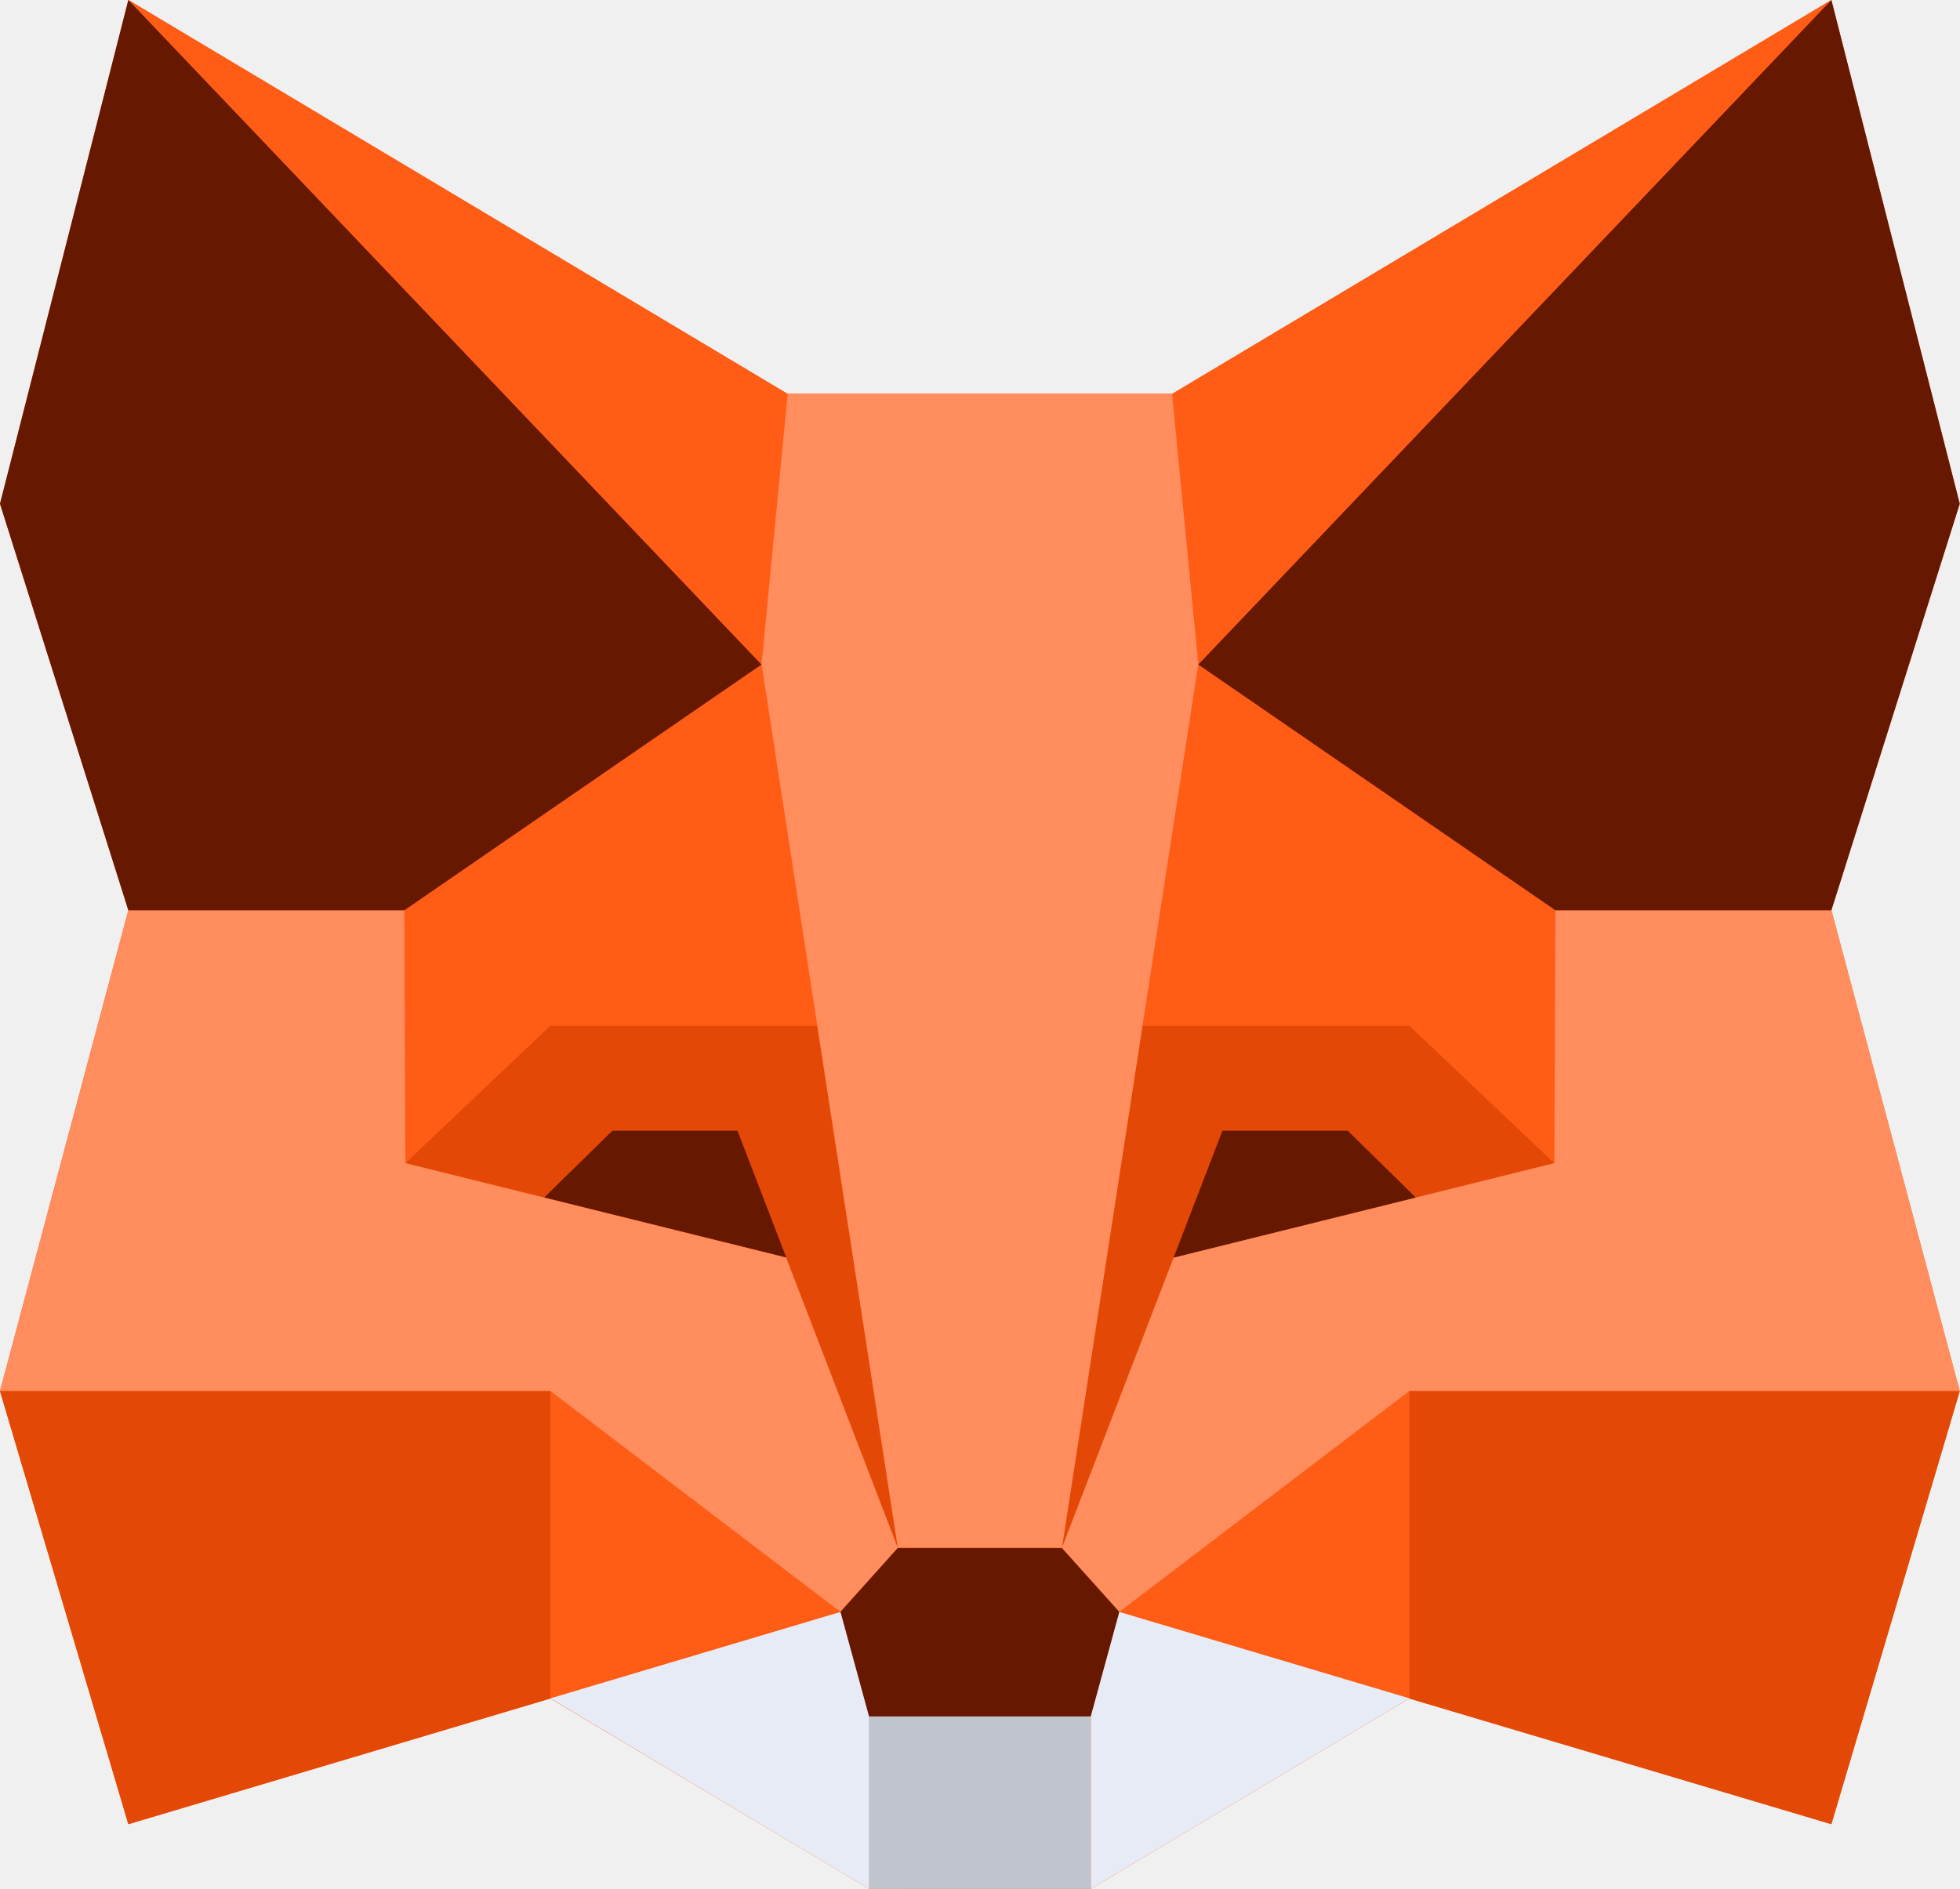
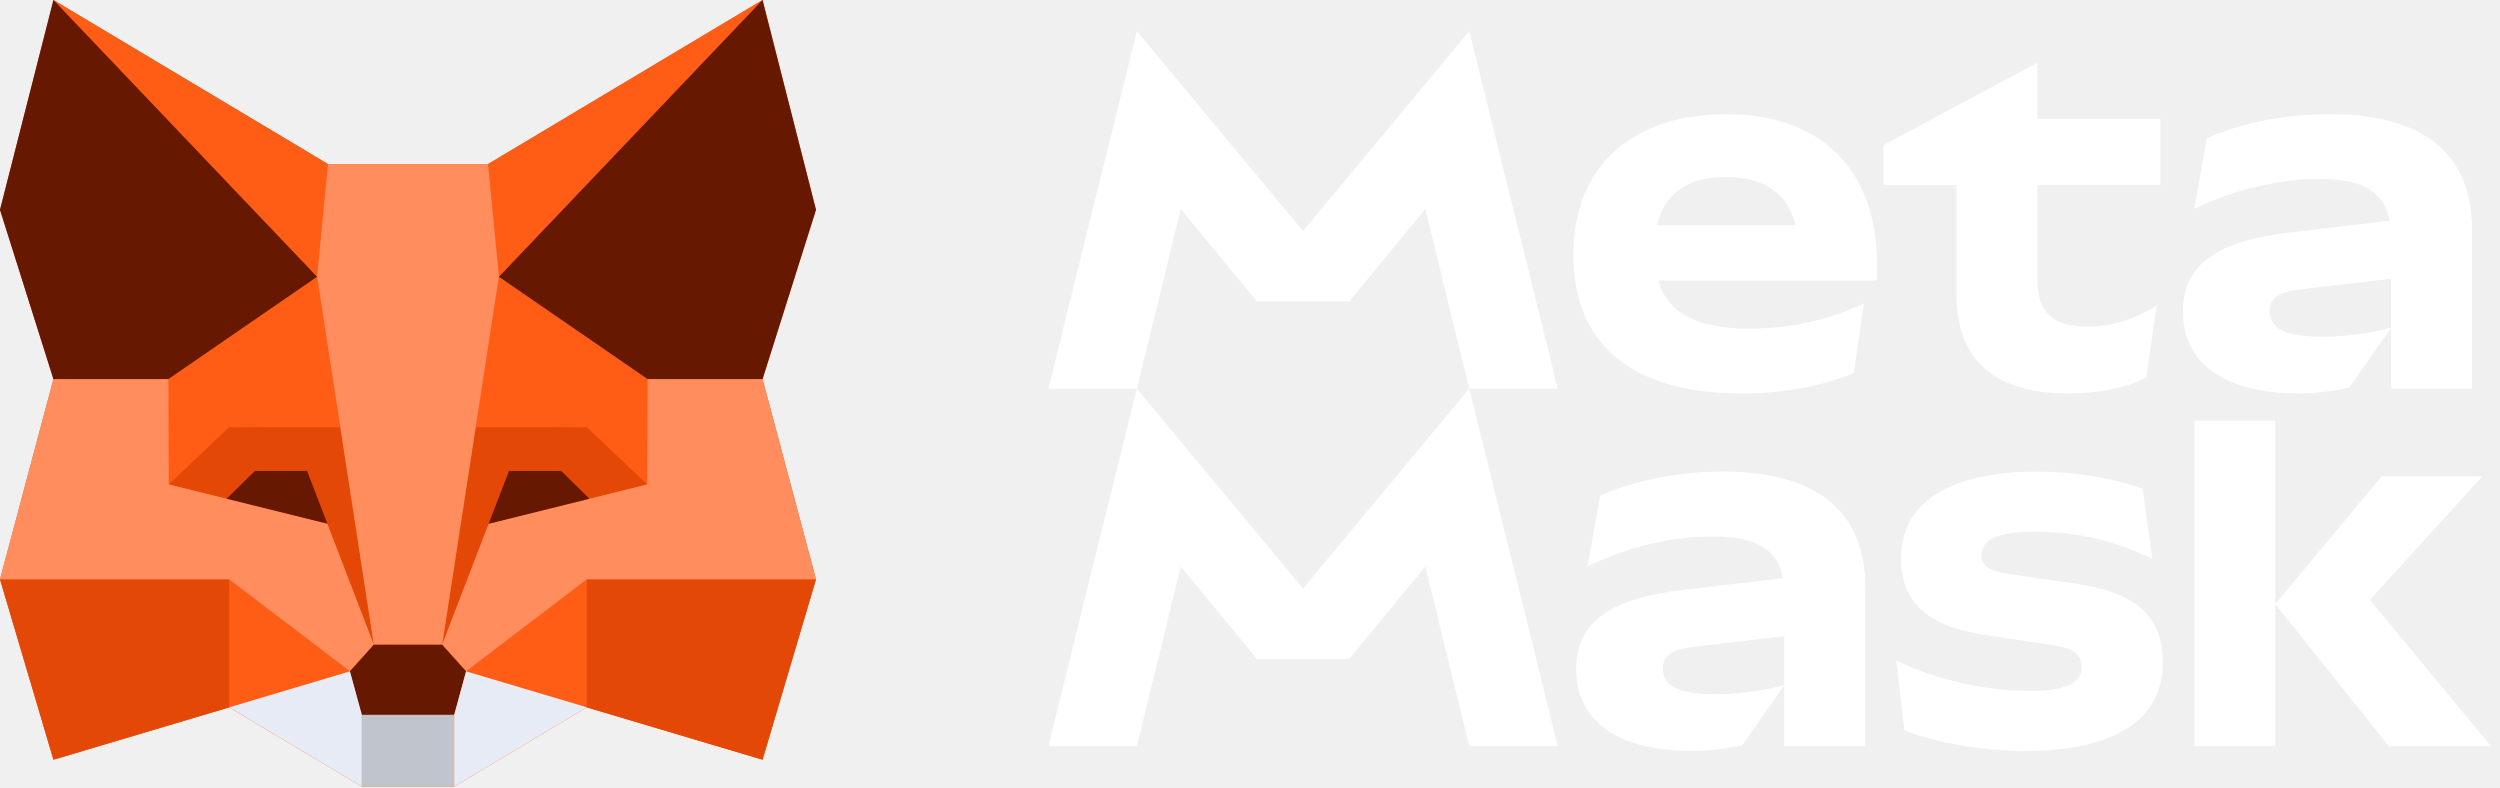
- <svg xmlns="http://www.w3.org/2000/svg" version="1.1" id="Layer_1" x="0px" y="0px" viewBox="0 0 142 136.878" style="enable-background:new 0 0 142 136.878;" xml:space="preserve">
-   <path style="fill:#FF5C16;" d="M132.682,132.192l-30.583-9.106l-23.063,13.787l-16.092-0.007l-23.077-13.78l-30.569,9.106L0,100.801  l9.299-34.839L0,36.507L9.299,0l47.766,28.538h27.85L132.682,0l9.299,36.507l-9.299,29.455l9.299,34.839L132.682,132.192  L132.682,132.192z" />
-   <path style="fill:#FF5C16;" d="M9.305,0l47.767,28.558l-1.899,19.599L9.305,0z M39.875,100.814l21.017,16.01l-21.017,6.261  C39.875,123.085,39.875,100.814,39.875,100.814z M59.212,74.345l-4.039-26.174L29.317,65.97l-0.014-0.007v0.013l0.08,18.321  l10.485-9.951L59.212,74.345L59.212,74.345z M132.682,0L84.915,28.558l1.893,19.599L132.682,0z M102.113,100.814l-21.018,16.01  l21.018,6.261V100.814z M112.678,65.975h0.007H112.678v-0.013l-0.006,0.007L86.815,48.171l-4.039,26.174h19.336l10.492,9.95  C112.604,84.295,112.678,65.975,112.678,65.975z" />
-   <path style="fill:#E34807;" d="M39.868,123.085l-30.569,9.106L0,100.814h39.868C39.868,100.814,39.868,123.085,39.868,123.085z   M59.205,74.338l5.839,37.84l-8.093-21.04L29.37,84.295l10.491-9.956h19.344L59.205,74.338z M102.112,123.085l30.57,9.106  l9.299-31.378h-39.869C102.112,100.814,102.112,123.085,102.112,123.085z M82.776,74.338l-5.839,37.84l8.092-21.04l27.583-6.843  l-10.498-9.956H82.776V74.338z" />
-   <path style="fill:#FF8D5D;" d="M0,100.801l9.299-34.839h19.997l0.073,18.327l27.584,6.843l8.092,21.039l-4.16,4.633l-21.017-16.01H0  V100.801z M141.981,100.801l-9.299-34.839h-19.998l-0.073,18.327l-27.582,6.843l-8.093,21.039l4.159,4.633l21.018-16.01h39.868  V100.801z M84.915,28.538h-27.85l-1.891,19.599l9.872,64.013h11.891l9.878-64.013L84.915,28.538z" />
-   <path style="fill:#661800;" d="M9.299,0L0,36.507l9.299,29.455h19.997l25.87-17.804L9.299,0z M53.426,81.938h-9.059l-4.932,4.835  l17.524,4.344l-3.533-9.186V81.938z M132.682,0l9.299,36.507l-9.299,29.455h-19.998L86.815,48.158L132.682,0z M88.568,81.938h9.072  l4.932,4.841l-17.544,4.353l3.54-9.201V81.938z M79.029,124.385l2.067-7.567l-4.16-4.633h-11.9l-4.159,4.633l2.066,7.567" />
-   <path style="fill:#C0C4CD;" d="M79.029,124.384v12.495H62.945v-12.495L79.029,124.384L79.029,124.384z" />
-   <path style="fill:#E7EBF6;" d="M39.875,123.072l23.083,13.8v-12.495l-2.067-7.566C60.891,116.811,39.875,123.072,39.875,123.072z   M102.113,123.072l-23.084,13.8v-12.495l2.067-7.566C81.096,116.811,102.113,123.072,102.113,123.072z" />
+ <svg xmlns="http://www.w3.org/2000/svg" width="435" height="137" viewBox="0 0 435 137" fill="none">
+   <path d="M324.544 102.214V129.834H310.456V110.698L294.401 112.588C290.875 112.998 289.326 114.168 289.326 116.316C289.326 119.466 292.27 120.794 298.585 120.794C302.434 120.794 306.699 120.214 310.464 119.214L303.173 129.664C300.226 130.328 297.356 130.656 294.328 130.656C281.55 130.656 274.259 125.516 274.259 116.392C274.259 108.346 279.99 104.12 293.017 102.624L310.225 100.6C309.295 95.536 305.52 93.334 298.013 93.334C290.967 93.334 283.186 95.158 276.225 98.56L278.439 86.2C284.909 83.462 292.284 82.052 299.734 82.052C316.122 82.052 324.558 88.94 324.558 102.202L324.542 102.212L324.544 102.214ZM197.813 67.63L182.414 129.832H197.813L205.455 98.576L218.703 114.654H234.759L248.007 98.576L255.649 129.832H271.048L255.649 67.622L226.727 102.398L197.805 67.622L197.813 67.63ZM255.649 5.42L226.727 40.196L197.813 5.42L182.414 67.63H197.813L205.455 36.374L218.703 52.452H234.759L248.007 36.374L255.649 67.63H271.048L255.649 5.42ZM361.57 101.634L349.119 99.81C346.007 99.316 344.78 98.316 344.78 96.576C344.78 93.756 347.808 92.512 354.038 92.512C361.249 92.512 367.72 94.006 374.523 97.24L372.806 85.052C367.313 83.062 361.008 82.07 354.454 82.07C339.139 82.07 330.776 87.462 330.776 97.164C330.776 104.716 335.364 108.942 345.111 110.436L357.731 112.344C360.925 112.84 362.235 114.084 362.235 116.074C362.235 118.894 359.291 120.222 353.309 120.222C345.444 120.222 336.923 118.316 329.961 114.914L331.355 127.102C337.338 129.346 345.121 130.672 352.412 130.672C368.142 130.672 376.332 125.112 376.332 115.242C376.332 107.362 371.744 103.128 361.59 101.642L361.57 101.634ZM381.81 73.18V129.83H395.896V73.182L381.81 73.18ZM412.357 104.37L431.946 82.882H414.415L395.896 105.11L415.642 129.822H433.422L412.357 104.362V104.37ZM379.844 54.19C379.844 63.31 387.135 68.45 399.912 68.45C402.94 68.45 405.811 68.116 408.757 67.46L416.049 57.01C412.284 58.002 408.018 58.59 404.17 58.59C397.863 58.59 394.91 57.262 394.91 54.112C394.91 51.954 396.47 50.794 399.988 50.384L416.041 48.494V67.628H430.129V40.008C430.129 26.738 421.69 19.858 405.305 19.858C397.847 19.858 390.48 21.268 384.007 24.008L381.792 36.364C388.755 32.962 396.536 31.138 403.58 31.138C411.088 31.138 414.863 33.338 415.792 38.404L398.586 40.43C385.559 41.924 379.826 46.15 379.826 54.196L379.844 54.19ZM340.441 51.206C340.441 62.656 346.996 68.46 359.938 68.46C365.098 68.46 369.365 67.628 373.455 65.72L375.254 53.198C371.321 55.598 367.305 56.842 363.291 56.842C357.227 56.842 354.522 54.356 354.522 48.796V32.206H375.901V20.68H354.52V10.896L327.73 25.244V32.208H340.424V51.2L340.439 51.208L340.441 51.206ZM326.596 45.982V48.804H288.519C290.236 54.55 295.338 57.178 304.396 57.178C311.607 57.178 318.327 55.684 324.301 52.786L322.584 64.898C317.092 67.218 310.131 68.468 303.003 68.468C284.078 68.468 273.759 60.008 273.759 44.336C273.759 28.66 284.246 19.866 300.465 19.866C316.685 19.866 326.6 29.408 326.6 45.99L326.59 45.982H326.596ZM288.335 39.18H312.412C311.143 33.678 306.97 30.804 300.3 30.804C293.629 30.804 289.672 33.602 288.335 39.18Z" fill="white" />
+   <g clip-path="url(#clip0_1998_7045)">
+     <path d="M132.682 132.192L102.099 123.086L79.036 136.873L62.944 136.866L39.867 123.086L9.298 132.192L0 100.801L9.299 65.962L0 36.507L9.299 0L57.065 28.538H84.915L132.682 0L141.981 36.507L132.682 65.962L141.981 100.801L132.682 132.192Z" fill="#FF5C16" />
+     <path d="M9.305 0L57.072 28.558L55.173 48.157L9.305 0ZM39.875 100.814L60.892 116.824L39.875 123.085V100.814ZM59.212 74.345L55.173 48.171L29.317 65.97L29.303 65.963V65.976L29.383 84.297L39.868 74.346L59.212 74.345ZM132.682 0L84.915 28.558L86.808 48.157L132.682 0ZM102.113 100.814L81.095 116.824L102.113 123.085V100.814ZM112.678 65.975V65.962L112.672 65.969L86.815 48.171L82.776 74.345H102.112L112.604 84.295L112.678 65.975Z" fill="#FF5C16" />
+     <path d="M39.868 123.085L9.299 132.191L0 100.814H39.868V123.085ZM59.205 74.338L65.044 112.178L56.951 91.138L29.37 84.295L39.861 74.339L59.205 74.338ZM102.112 123.085L132.682 132.191L141.981 100.813H102.112C102.112 100.814 102.112 123.085 102.112 123.085ZM82.776 74.338L76.937 112.178L85.029 91.138L112.612 84.295L102.114 74.339L82.776 74.338Z" fill="#E34807" />
+     <path d="M0 100.8L9.299 65.961H29.296L29.369 84.288L56.953 91.131L65.045 112.17L60.885 116.803L39.868 100.793H0V100.8ZM141.981 100.8L132.682 65.961H112.684L112.611 84.288L85.029 91.131L76.936 112.17L81.095 116.803L102.113 100.793H141.981V100.8ZM84.915 28.537H57.065L55.174 48.136L65.046 112.149H76.937L86.815 48.136L84.915 28.537Z" fill="#FF8D5D" />
+     <path d="M9.299 0L0 36.507L9.299 65.962H29.296L55.166 48.158L9.299 0ZM53.426 81.938H44.367L39.435 86.773L56.959 91.117L53.426 81.931V81.938ZM132.682 0L141.981 36.507L132.682 65.962H112.684L86.815 48.158L132.682 0ZM88.568 81.938H97.64L102.572 86.779L85.028 91.132L88.568 81.931V81.938ZM79.029 124.385L81.096 116.818L76.936 112.185H65.036L60.877 116.818L62.943 124.385" fill="#661800" />
+     <path d="M79.029 124.385V136.88H62.945V124.385H79.029Z" fill="#C0C4CD" />
+     <path d="M39.875 123.072L62.958 136.872V124.377L60.891 116.811L39.875 123.072ZM102.113 123.072L79.029 136.872V124.377L81.096 116.811L102.113 123.072Z" fill="#E7EBF6" />
+   </g>
+   <defs>
+     <clipPath id="clip0_1998_7045">
+       <rect width="142" height="136.878" fill="white" />
+     </clipPath>
+   </defs>
</svg>
